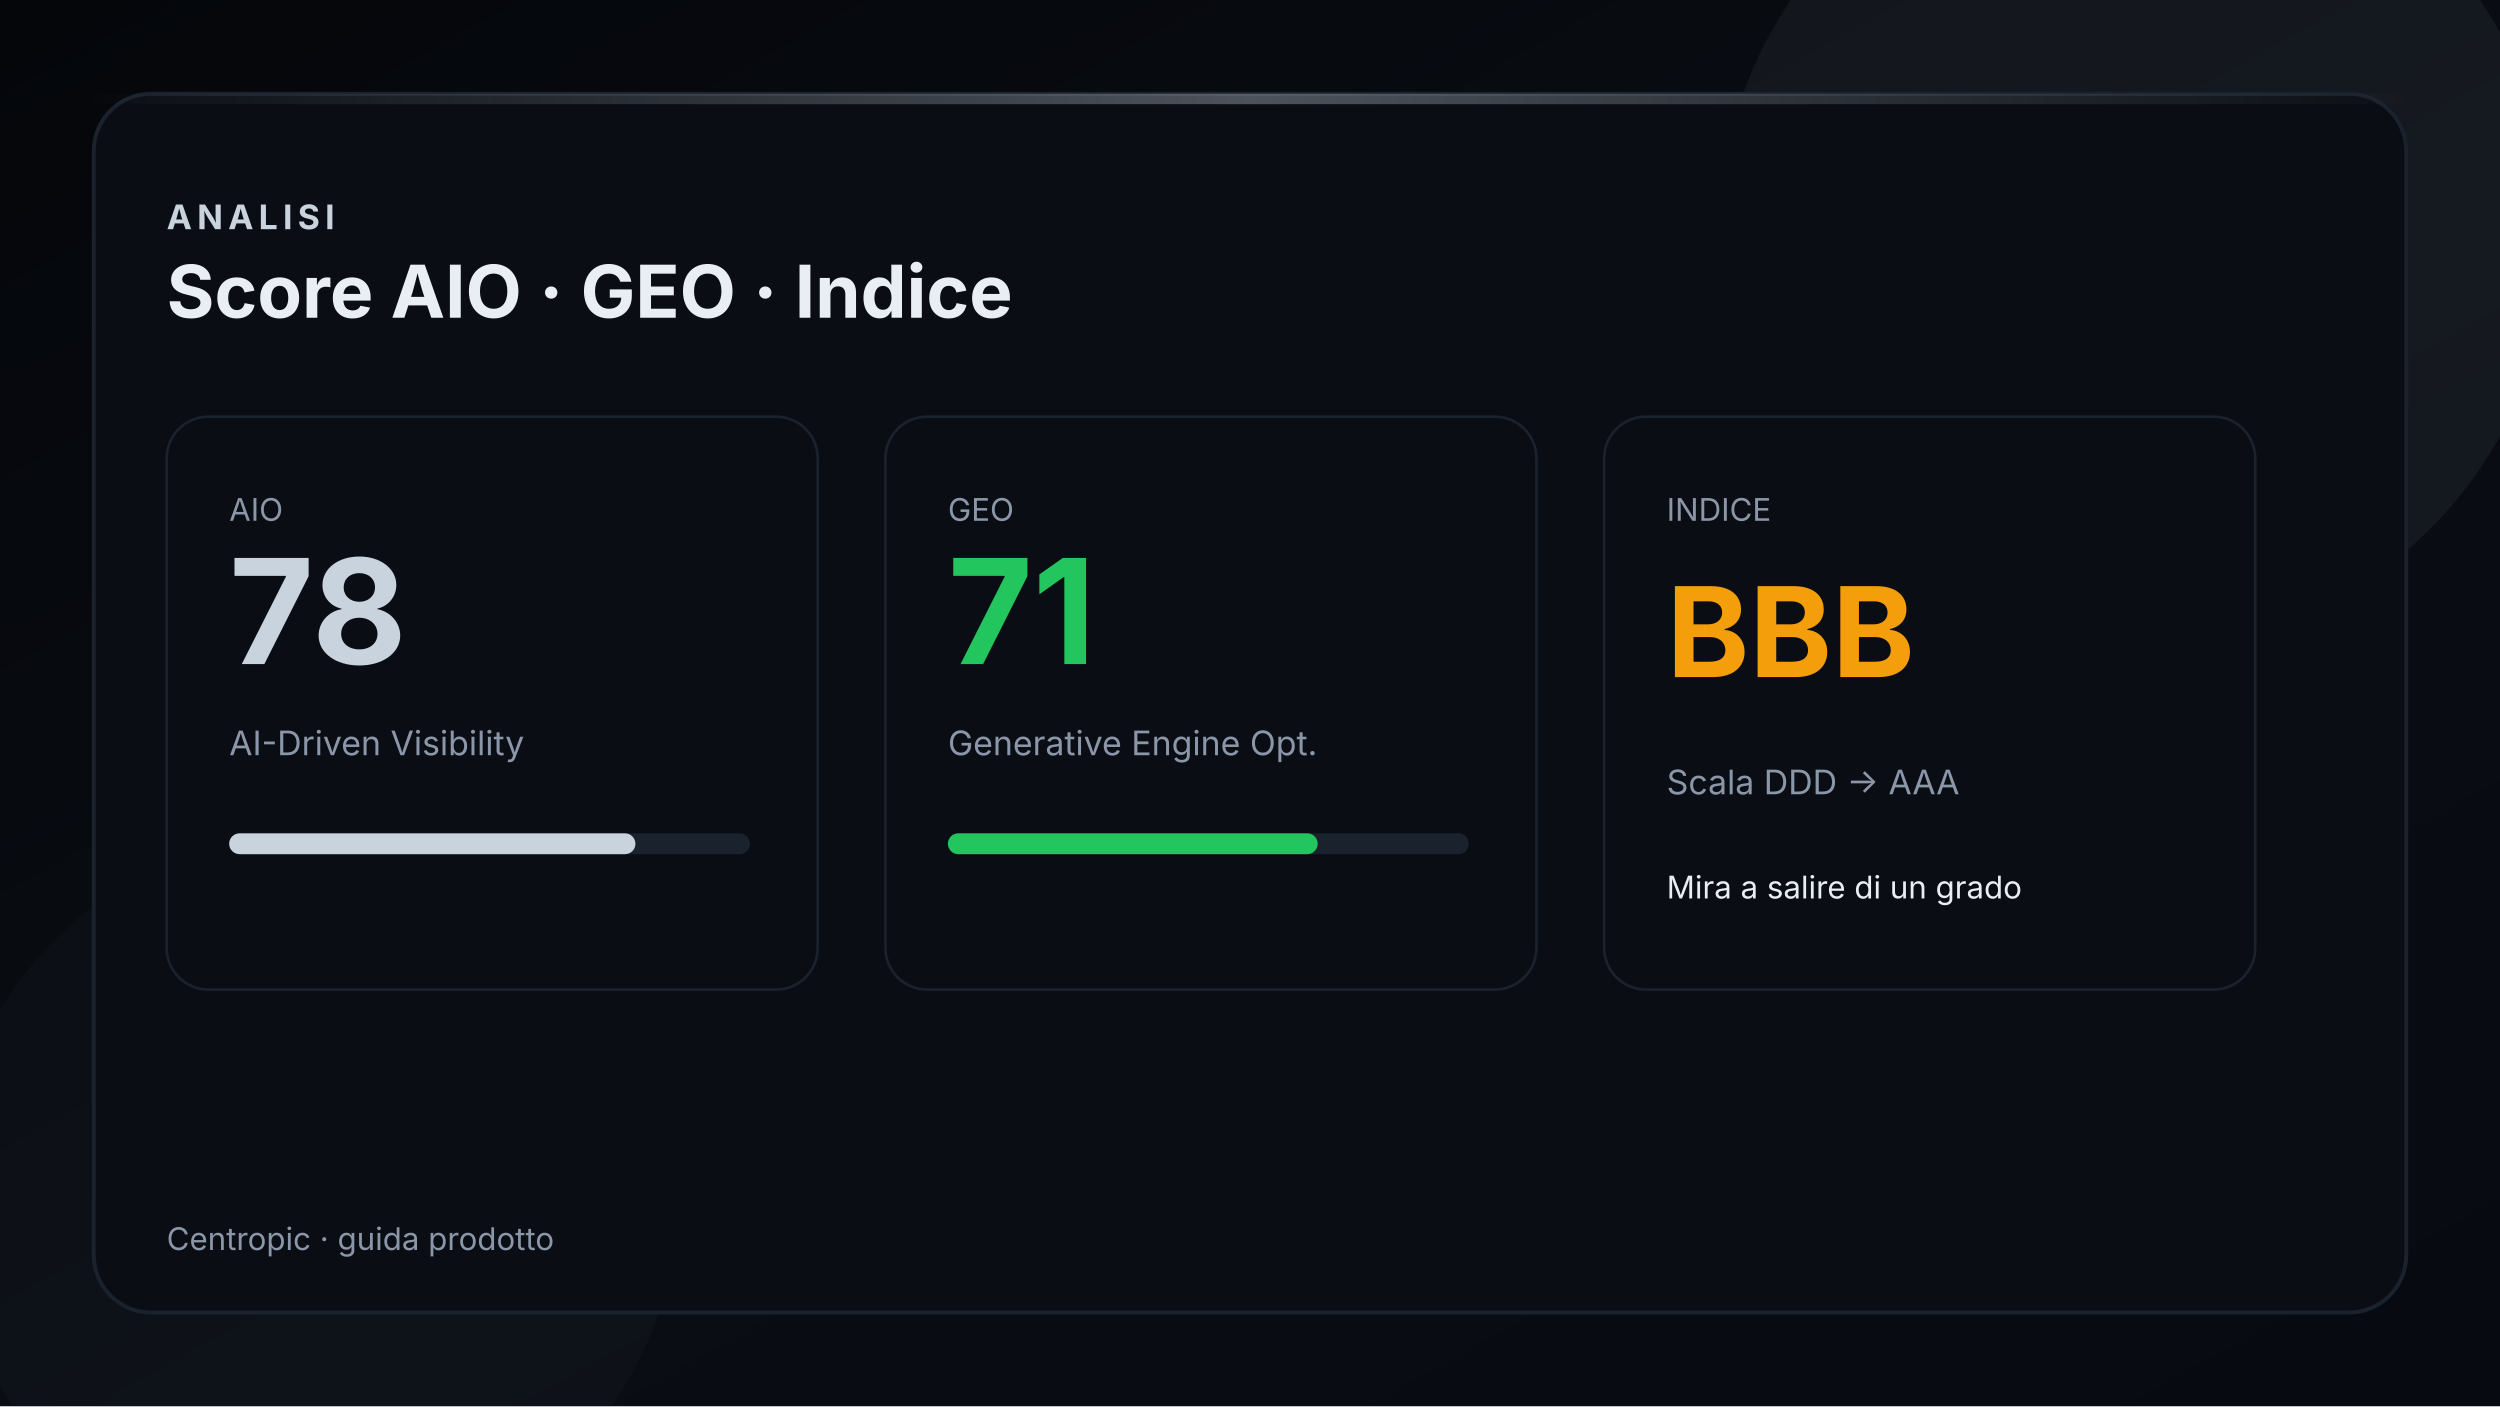
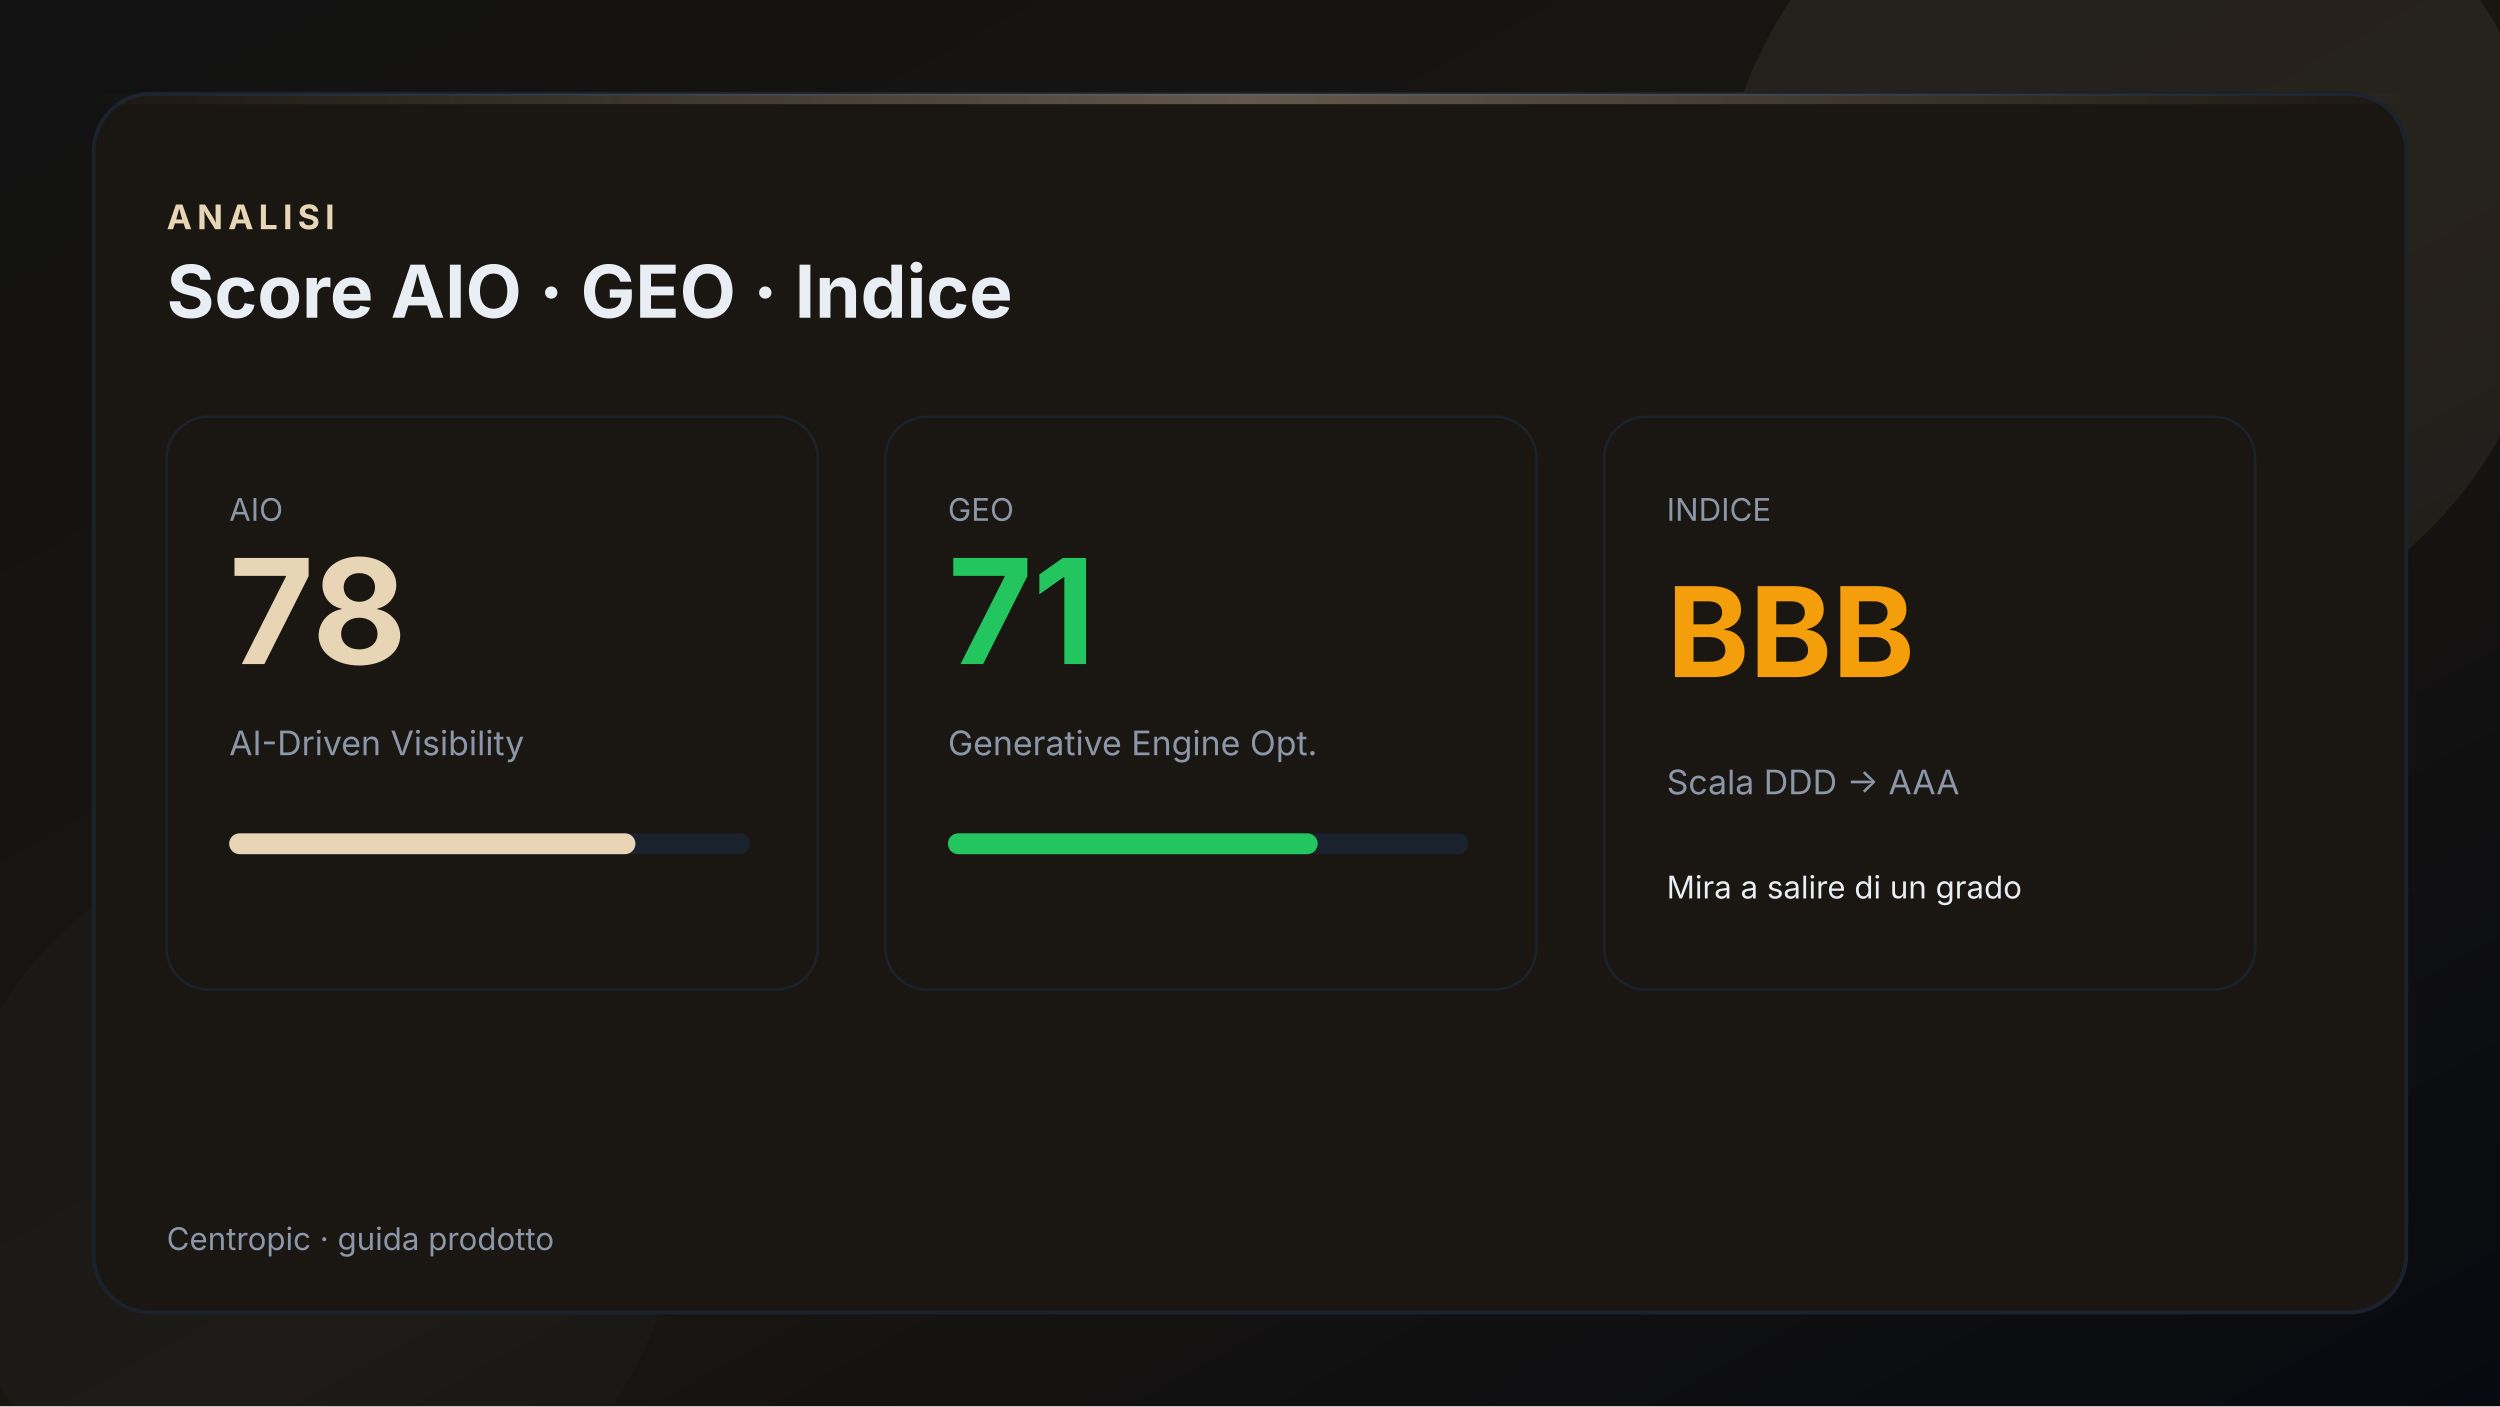
<svg xmlns="http://www.w3.org/2000/svg" width="960" height="540" viewBox="0 0 960 540" role="img" aria-labelledby="t d">
  <defs>
    <linearGradient id="bg" x1="0" y1="0" x2="1" y2="1">
-       <stop offset="0%" stop-color="#04060A" />
-       <stop offset="55%" stop-color="#0A0E14" />
+       <stop offset="0%" stop-color="#121212" />
+       <stop offset="55%" stop-color="#1A1612" />
      <stop offset="100%" stop-color="#070A10" />
    </linearGradient>
    <linearGradient id="glow" x1="0" y1="0" x2="1" y2="0">
-       <stop offset="0%" stop-color="#C9D3DD" stop-opacity="0" />
-       <stop offset="50%" stop-color="#C9D3DD" stop-opacity=".35" />
-       <stop offset="100%" stop-color="#C9D3DD" stop-opacity="0" />
+       <stop offset="0%" stop-color="#E8D5B5" stop-opacity="0" />
+       <stop offset="50%" stop-color="#E8D5B5" stop-opacity=".35" />
+       <stop offset="100%" stop-color="#E8D5B5" stop-opacity="0" />
    </linearGradient>
    <filter id="soft" x="-20%" y="-20%" width="140%" height="140%">
      <feGaussianBlur stdDeviation="12" result="b" />
      <feMerge>
        <feMergeNode in="b" />
        <feMergeNode in="SourceGraphic" />
      </feMerge>
    </filter>
  </defs>
  <rect width="960" height="540" fill="url(#bg)" />
-   <circle cx="820" cy="90" r="160" fill="#C9D3DD" opacity=".06" />
+   <circle cx="820" cy="90" r="160" fill="#E8D5B5" opacity=".06" />
  <circle cx="120" cy="460" r="140" fill="#5B6B7A" opacity=".05" />
-   <rect x="36" y="36" width="888" height="468" rx="22" fill="#0A0E14" stroke="#1A222D" stroke-width="1.5" />
+   <rect x="36" y="36" width="888" height="468" rx="22" fill="#1A1612" stroke="#1A222D" stroke-width="1.5" />
  <rect x="36" y="36" width="888" height="4" fill="url(#glow)" />
-   <text x="64" y="88" fill="#C9D3DD" font-family="'Inter', system-ui, sans-serif" font-size="13" font-weight="700" letter-spacing="2">ANALISI</text>
+   <text x="64" y="88" fill="#E8D5B5" font-family="'Inter', system-ui, sans-serif" font-size="13" font-weight="700" letter-spacing="2">ANALISI</text>
  <text x="64" y="122" fill="#E8EEF4" font-family="'Inter', system-ui, sans-serif" font-size="28" font-weight="700">Score AIO · GEO · Indice</text>
  <g transform="translate(64,160)">
-     <rect width="250" height="220" rx="16" fill="#0A0E14" stroke="#1A222D" />
+     <rect width="250" height="220" rx="16" fill="#1A1612" stroke="#1A222D" />
    <text x="24" y="40" fill="#8B97A8" font-size="12" font-family="'Inter', system-ui, sans-serif">AIO</text>
-     <text x="24" y="95" fill="#C9D3DD" font-size="56" font-weight="700" font-family="'Inter', system-ui, sans-serif">78</text>
+     <text x="24" y="95" fill="#E8D5B5" font-size="56" font-weight="700" font-family="'Inter', system-ui, sans-serif">78</text>
    <text x="24" y="130" fill="#8B97A8" font-size="13" font-family="'Inter', system-ui, sans-serif">AI-Driven Visibility</text>
    <rect x="24" y="160" width="200" height="8" rx="4" fill="#1A222D" />
-     <rect x="24" y="160" width="156" height="8" rx="4" fill="#C9D3DD" />
+     <rect x="24" y="160" width="156" height="8" rx="4" fill="#E8D5B5" />
  </g>
  <g transform="translate(340,160)">
-     <rect width="250" height="220" rx="16" fill="#0A0E14" stroke="#1A222D" />
+     <rect width="250" height="220" rx="16" fill="#1A1612" stroke="#1A222D" />
    <text x="24" y="40" fill="#8B97A8" font-size="12" font-family="'Inter', system-ui, sans-serif">GEO</text>
    <text x="24" y="95" fill="#22C55E" font-size="56" font-weight="700" font-family="'Inter', system-ui, sans-serif">71</text>
    <text x="24" y="130" fill="#8B97A8" font-size="13" font-family="'Inter', system-ui, sans-serif">Generative Engine Opt.</text>
    <rect x="24" y="160" width="200" height="8" rx="4" fill="#1A222D" />
    <rect x="24" y="160" width="142" height="8" rx="4" fill="#22C55E" />
  </g>
  <g transform="translate(616,160)">
-     <rect width="250" height="220" rx="16" fill="#0A0E14" stroke="#1A222D" />
+     <rect width="250" height="220" rx="16" fill="#1A1612" stroke="#1A222D" />
    <text x="24" y="40" fill="#8B97A8" font-size="12" font-family="'Inter', system-ui, sans-serif">INDICE</text>
    <text x="24" y="100" fill="#F59E0B" font-size="48" font-weight="700" font-family="'Inter', system-ui, sans-serif">BBB</text>
    <text x="24" y="145" fill="#8B97A8" font-size="13" font-family="'Inter', system-ui, sans-serif">Scala DDD → AAA</text>
    <text x="24" y="185" fill="#E8EEF4" font-size="12" font-family="'Inter', system-ui, sans-serif">Mira a salire di un grado</text>
  </g>
  <text x="64" y="480" fill="#8B97A8" font-family="'Inter', system-ui, sans-serif" font-size="12">Centropic · guida prodotto</text>
</svg>
